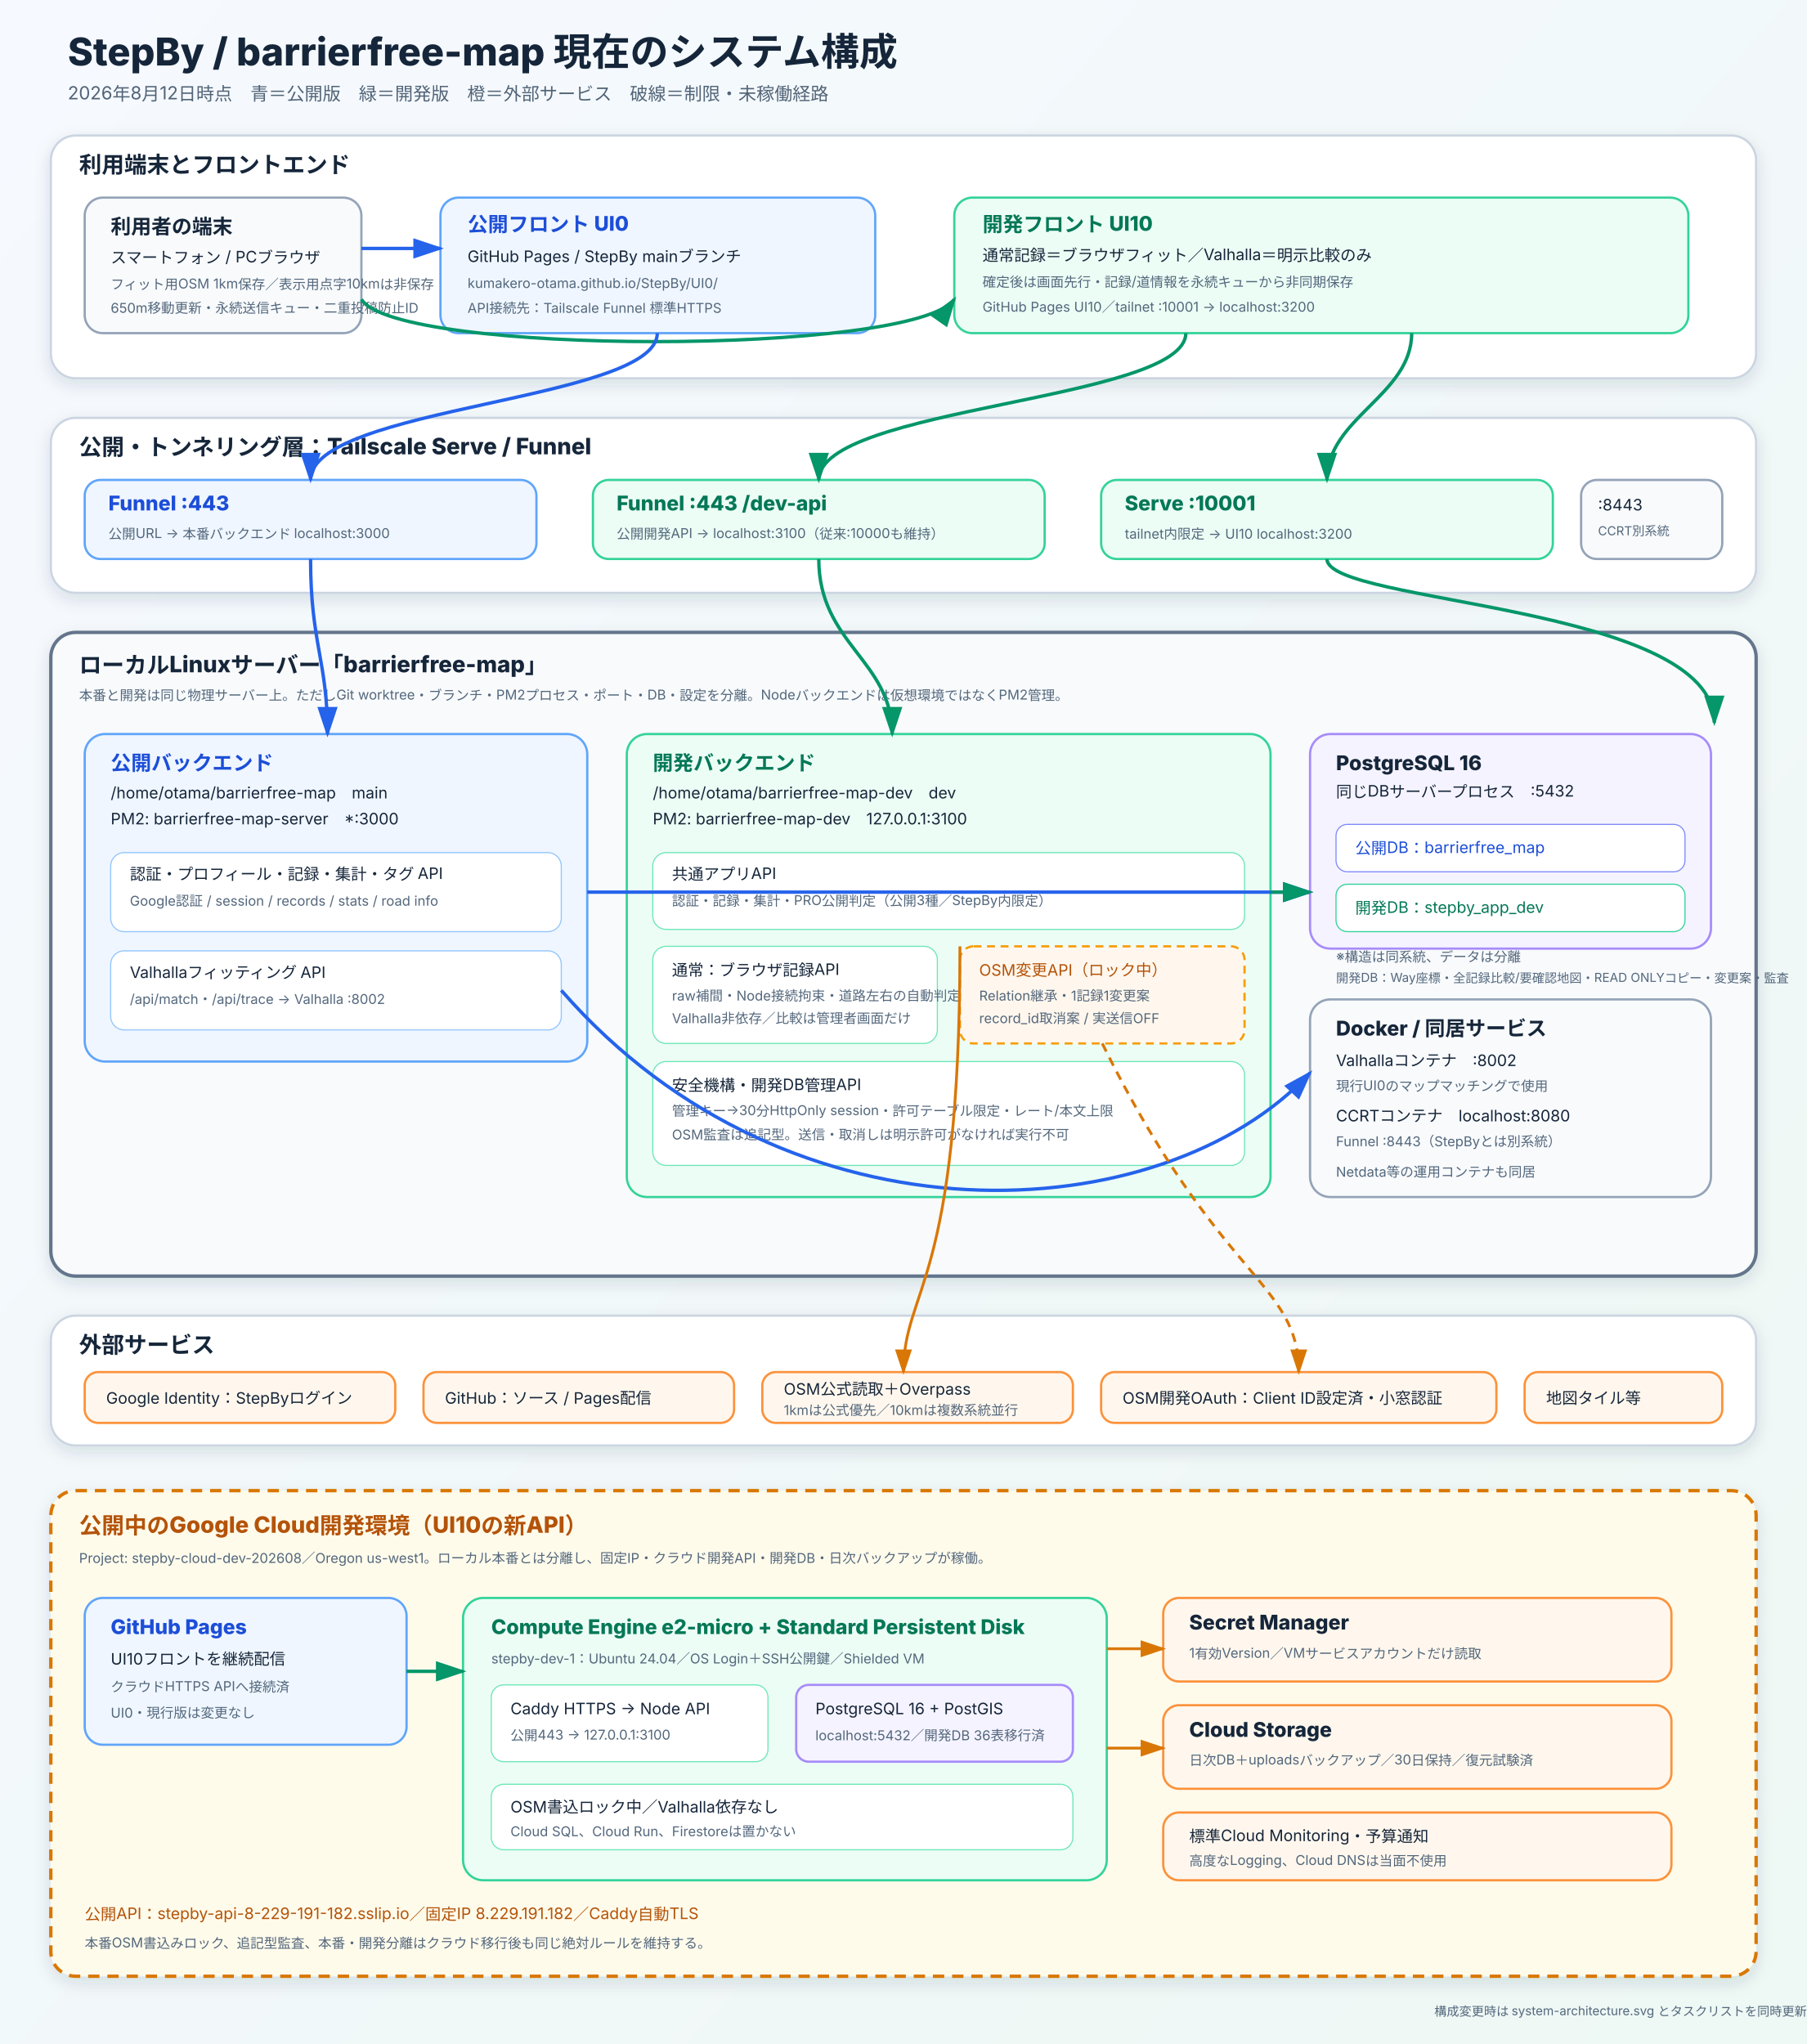
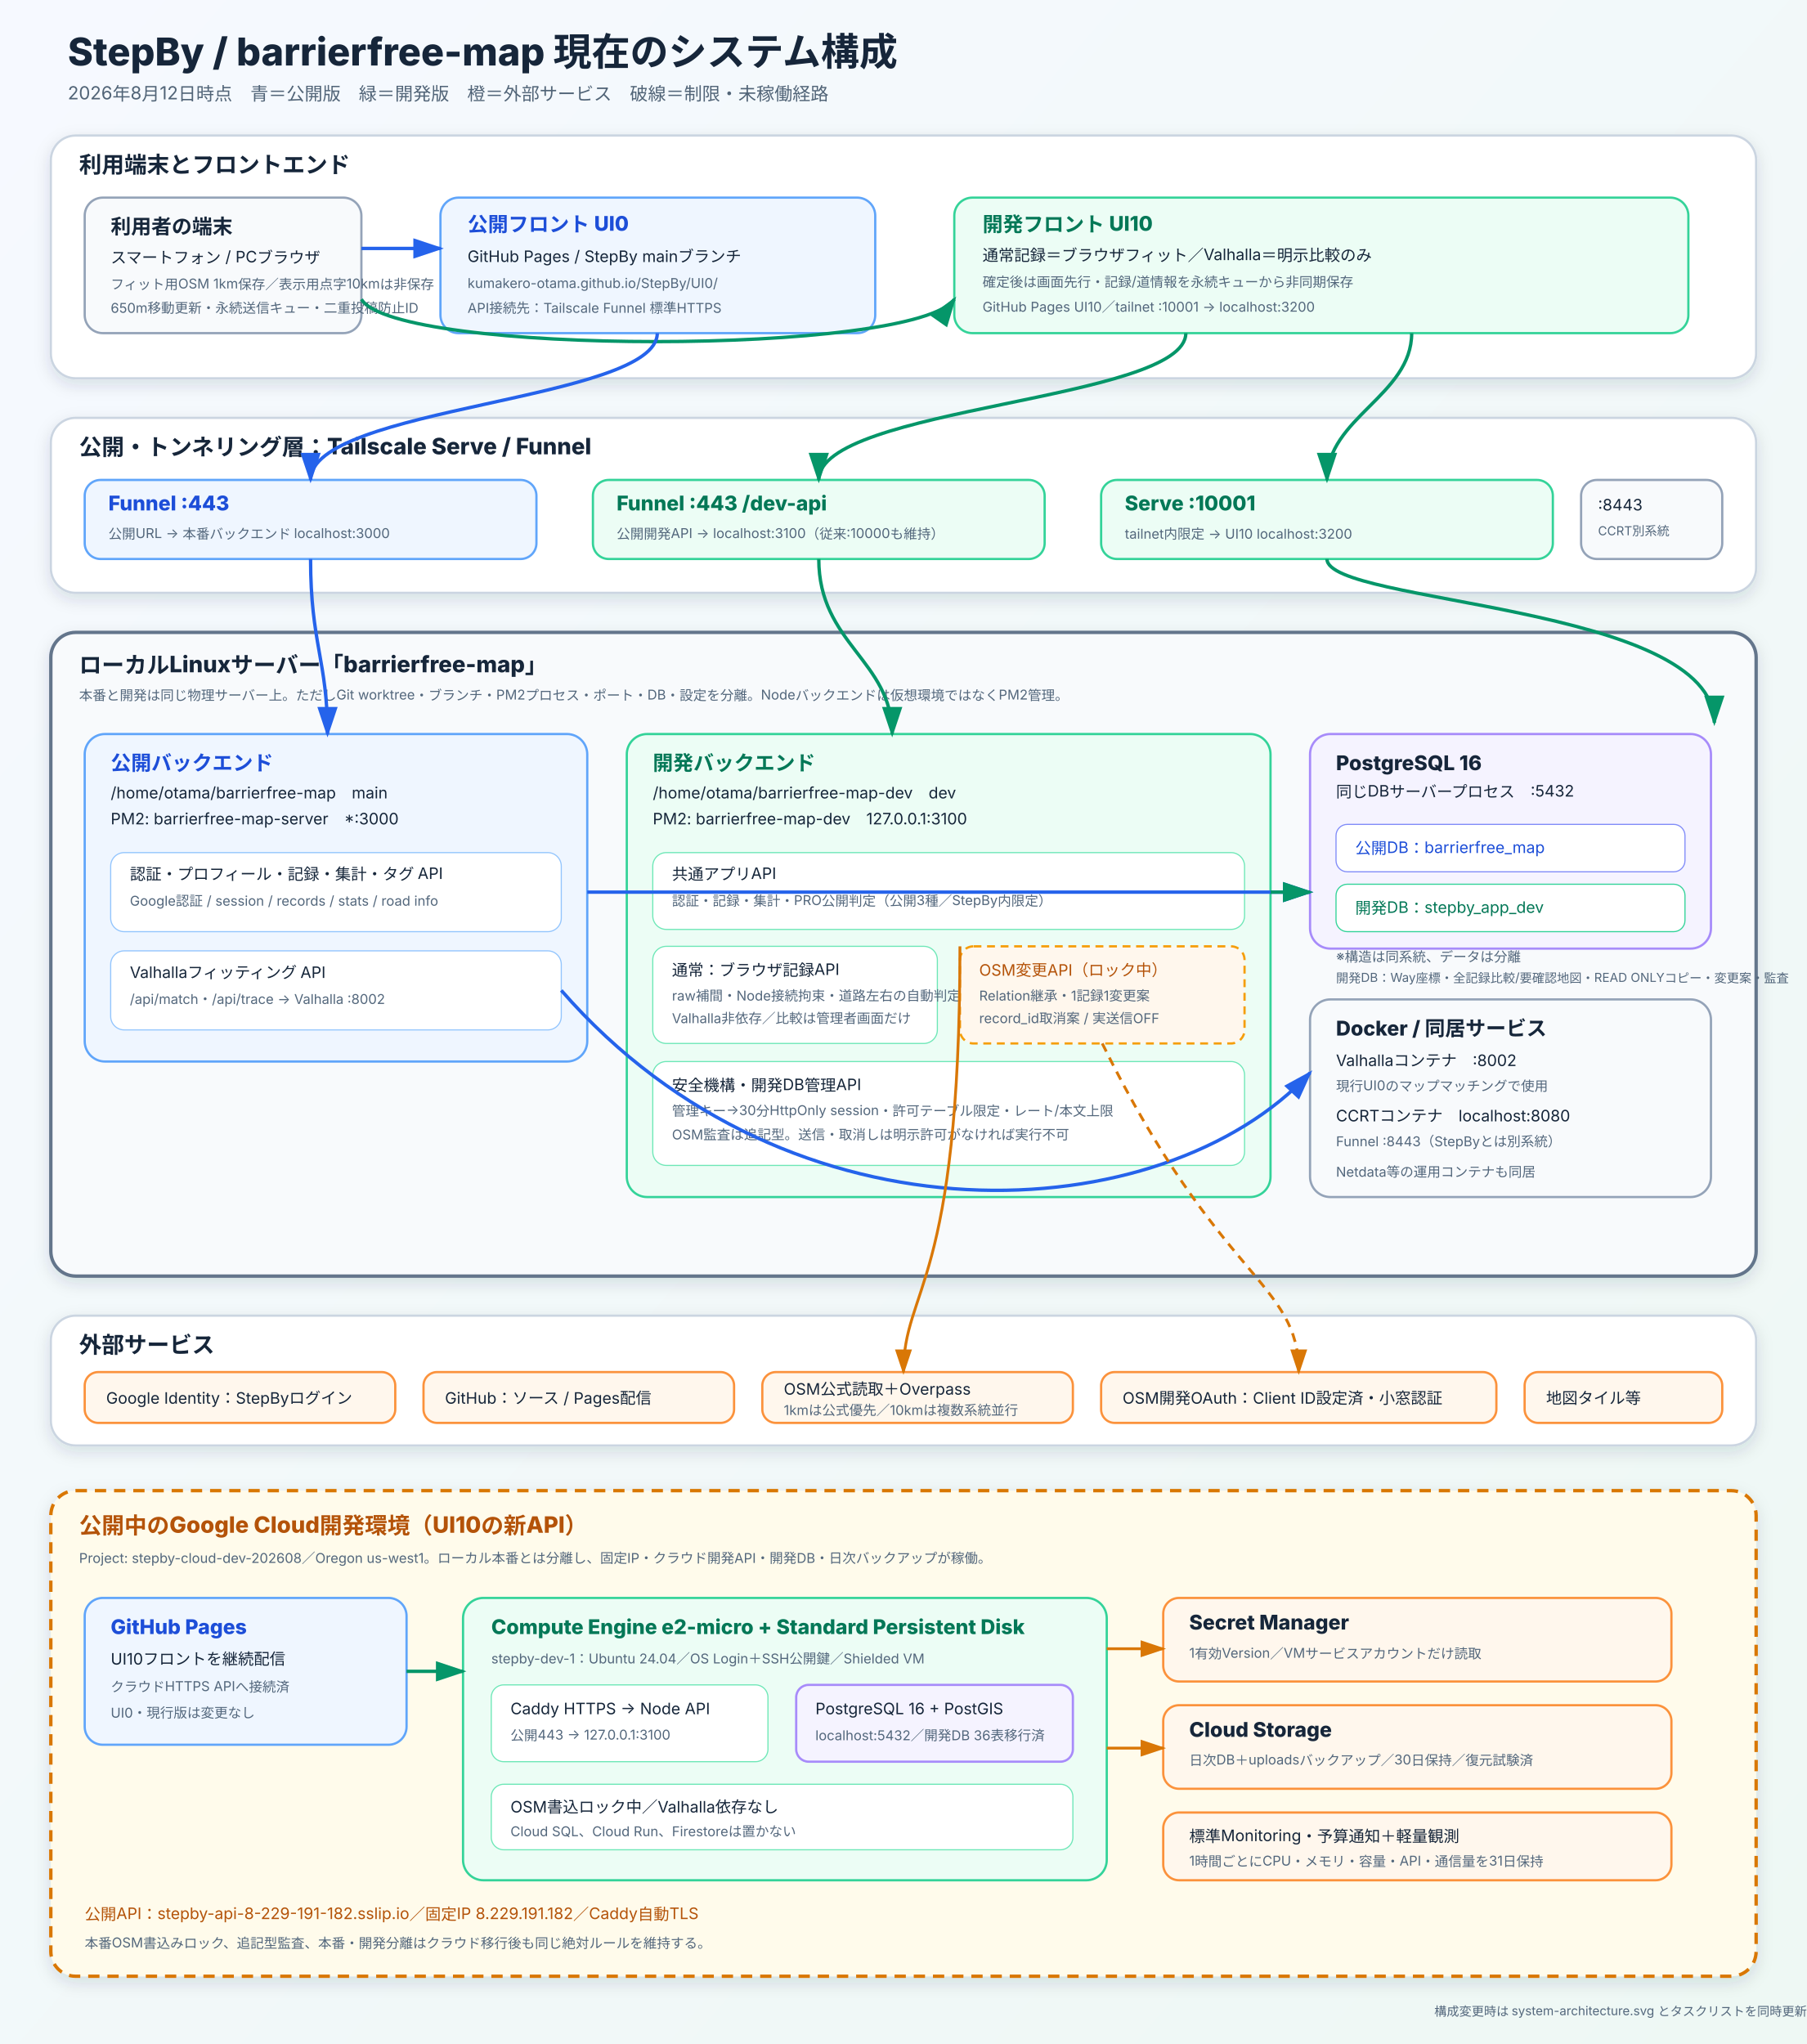
<svg xmlns="http://www.w3.org/2000/svg" width="1600" height="1810" viewBox="0 0 1600 1810" role="img" aria-labelledby="title desc">
  <defs>
    <linearGradient id="bg" x1="0" y1="0" x2="1" y2="1">
      <stop stop-color="#f6f9ff" />
      <stop offset="1" stop-color="#eef8f4" />
    </linearGradient>
    <filter id="shadow" x="-20%" y="-20%" width="140%" height="140%">
      <feDropShadow dx="0" dy="5" stdDeviation="7" flood-color="#19324d" flood-opacity=".13" />
    </filter>
    <marker id="arrowBlue" markerWidth="10" markerHeight="10" refX="8" refY="3" orient="auto">
      <path d="M0,0 L0,6 L9,3 z" fill="#2563eb" />
    </marker>
    <marker id="arrowGreen" markerWidth="10" markerHeight="10" refX="8" refY="3" orient="auto">
      <path d="M0,0 L0,6 L9,3 z" fill="#059669" />
    </marker>
    <marker id="arrowOrange" markerWidth="10" markerHeight="10" refX="8" refY="3" orient="auto">
      <path d="M0,0 L0,6 L9,3 z" fill="#d97706" />
    </marker>
    <marker id="arrowGray" markerWidth="10" markerHeight="10" refX="8" refY="3" orient="auto">
      <path d="M0,0 L0,6 L9,3 z" fill="#64748b" />
    </marker>
    <style>
      text{font-family:-apple-system,BlinkMacSystemFont,"Segoe UI","Noto Sans JP",sans-serif;fill:#16263a}
      .title{font-size:34px;font-weight:800}.subtitle{font-size:16px;fill:#516477}.section{font-size:20px;font-weight:800}.boxTitle{font-size:18px;font-weight:800}.body{font-size:14px}.small{font-size:12px;fill:#53677c}.tiny{font-size:11px;fill:#53677c}.white{fill:#fff}.prodText{fill:#1d4ed8}.devText{fill:#047857}.warnText{fill:#b45309}.muted{fill:#64748b}
      .outer{fill:#fff;stroke:#cbd5e1;stroke-width:2}.prod{fill:#eff6ff;stroke:#60a5fa;stroke-width:2}.dev{fill:#ecfdf5;stroke:#34d399;stroke-width:2}.db{fill:#f5f3ff;stroke:#a78bfa;stroke-width:2}.external{fill:#fff7ed;stroke:#fb923c;stroke-width:2}.infra{fill:#f8fafc;stroke:#94a3b8;stroke-width:2}.locked{fill:#fff7ed;stroke:#f59e0b;stroke-width:2;stroke-dasharray:7 5}.lineProd{fill:none;stroke:#2563eb;stroke-width:3;marker-end:url(#arrowBlue)}.lineDev{fill:none;stroke:#059669;stroke-width:3;marker-end:url(#arrowGreen)}.lineExt{fill:none;stroke:#d97706;stroke-width:2.5;marker-end:url(#arrowOrange)}.lineGray{fill:none;stroke:#64748b;stroke-width:2.5;marker-end:url(#arrowGray)}.dash{stroke-dasharray:8 6}.pill{rx:12;ry:12}
    </style>
  </defs>
  <rect width="1600" height="1810" fill="url(#bg)" />
  <text x="60" y="58" class="title">StepBy / barrierfree-map 現在のシステム構成</text>
  <text x="60" y="88" class="subtitle">2026年8月12日時点　青＝公開版　緑＝開発版　橙＝外部サービス　破線＝制限・未稼働経路</text>
  <rect x="45" y="120" width="1510" height="215" rx="22" class="outer" filter="url(#shadow)" />
  <text x="70" y="153" class="section">利用端末とフロントエンド</text>
  <rect x="75" y="175" width="245" height="120" rx="16" class="infra" />
  <text x="98" y="207" class="boxTitle">利用者の端末</text>
  <text x="98" y="233" class="body">スマートフォン / PCブラウザ</text>
  <text x="98" y="256" class="small">フィット用OSM 1km保存／表示用点字10kmは非保存</text>
  <text x="98" y="277" class="small">650m移動更新・永続送信キュー・二重投稿防止ID</text>
  <rect x="390" y="175" width="385" height="120" rx="16" class="prod" />
  <text x="414" y="205" class="boxTitle prodText">公開フロント UI0</text>
  <text x="414" y="232" class="body">GitHub Pages / StepBy mainブランチ</text>
  <text x="414" y="255" class="small">kumakero-otama.github.io/StepBy/UI0/</text>
  <text x="414" y="277" class="small">API接続先：Tailscale Funnel 標準HTTPS</text>
  <rect x="845" y="175" width="650" height="120" rx="16" class="dev" />
  <text x="870" y="205" class="boxTitle devText">開発フロント UI10</text>
  <text x="870" y="231" class="body">通常記録＝ブラウザフィット／Valhalla＝明示比較のみ</text>
  <text x="870" y="254" class="small">確定後は画面先行・記録/道情報を永続キューから非同期保存</text>
  <text x="870" y="276" class="small">GitHub Pages UI10／tailnet :10001 → localhost:3200</text>
  <path d="M320 220 H390" class="lineProd" />
  <path d="M320 265 C350 315 810 315 845 265" class="lineDev" />
  <rect x="45" y="370" width="1510" height="155" rx="22" class="outer" filter="url(#shadow)" />
  <text x="70" y="403" class="section">公開・トンネリング層：Tailscale Serve / Funnel</text>
  <rect x="75" y="425" width="400" height="70" rx="14" class="prod" />
  <text x="96" y="452" class="boxTitle prodText">Funnel :443</text>
  <text x="96" y="477" class="small">公開URL → 本番バックエンド localhost:3000</text>
  <rect x="525" y="425" width="400" height="70" rx="14" class="dev" />
  <text x="546" y="452" class="boxTitle devText">Funnel :443 /dev-api</text>
  <text x="546" y="477" class="small">公開開発API → localhost:3100（従来:10000も維持）</text>
  <rect x="975" y="425" width="400" height="70" rx="14" class="dev" />
  <text x="996" y="452" class="boxTitle devText">Serve :10001</text>
  <text x="996" y="477" class="small">tailnet内限定 → UI10 localhost:3200</text>
  <rect x="1400" y="425" width="125" height="70" rx="14" class="infra" />
  <text x="1415" y="452" class="body">:8443</text>
  <text x="1415" y="474" class="tiny">CCRT別系統</text>
  <rect x="45" y="560" width="1510" height="570" rx="22" fill="#f8fafc" stroke="#64748b" stroke-width="3" filter="url(#shadow)" />
  <text x="70" y="596" class="section">ローカルLinuxサーバー「barrierfree-map」</text>
  <text x="70" y="620" class="small">本番と開発は同じ物理サーバー上。ただしGit worktree・ブランチ・PM2プロセス・ポート・DB・設定を分離。Nodeバックエンドは仮想環境ではなくPM2管理。</text>
  <rect x="75" y="650" width="445" height="290" rx="18" class="prod" />
  <text x="98" y="682" class="boxTitle prodText">公開バックエンド</text>
  <text x="98" y="707" class="body">/home/otama/barrierfree-map　main</text>
  <text x="98" y="730" class="body">PM2: barrierfree-map-server　*:3000</text>
  <rect x="98" y="755" width="399" height="70" rx="12" fill="#fff" stroke="#93c5fd" />
  <text x="115" y="779" class="body">認証・プロフィール・記録・集計・タグ API</text>
  <text x="115" y="802" class="small">Google認証 / session / records / stats / road info</text>
  <rect x="98" y="842" width="399" height="70" rx="12" fill="#fff" stroke="#93c5fd" />
  <text x="115" y="866" class="body">Valhallaフィッティング API</text>
  <text x="115" y="889" class="small">/api/match・/api/trace → Valhalla :8002</text>
  <rect x="555" y="650" width="570" height="410" rx="18" class="dev" />
  <text x="578" y="682" class="boxTitle devText">開発バックエンド</text>
  <text x="578" y="707" class="body">/home/otama/barrierfree-map-dev　dev</text>
  <text x="578" y="730" class="body">PM2: barrierfree-map-dev　127.0.0.1:3100</text>
  <rect x="578" y="755" width="524" height="68" rx="12" fill="#fff" stroke="#6ee7b7" />
  <text x="595" y="779" class="body">共通アプリAPI</text>
  <text x="595" y="802" class="small">認証・記録・集計・PRO公開判定（公開3種／StepBy内限定）</text>
  <rect x="578" y="838" width="252" height="86" rx="12" fill="#fff" stroke="#6ee7b7" />
  <text x="595" y="864" class="body">通常：ブラウザ記録API</text>
  <text x="595" y="886" class="small">raw補間・Node接続拘束・道路左右の自動判定</text>
  <text x="595" y="906" class="small">Valhalla非依存／比較は管理者画面だけ</text>
  <rect x="850" y="838" width="252" height="86" rx="12" class="locked" />
  <text x="867" y="864" class="body warnText">OSM変更API（ロック中）</text>
  <text x="867" y="886" class="small">Relation継承・1記録1変更案</text>
  <text x="867" y="906" class="small">record_id取消案 / 実送信OFF</text>
  <rect x="578" y="940" width="524" height="92" rx="12" fill="#fff" stroke="#6ee7b7" />
  <text x="595" y="966" class="body">安全機構・開発DB管理API</text>
  <text x="595" y="988" class="small">管理キー→30分HttpOnly session・許可テーブル限定・レート/本文上限</text>
  <text x="595" y="1009" class="small">OSM監査は追記型。送信・取消しは明示許可がなければ実行不可</text>
  <rect x="1160" y="650" width="355" height="190" rx="18" class="db" />
  <text x="1183" y="682" class="boxTitle">PostgreSQL 16</text>
  <text x="1183" y="706" class="body">同じDBサーバープロセス　:5432</text>
  <rect x="1183" y="730" width="309" height="42" rx="10" fill="#fff" stroke="#818cf8" />
  <text x="1200" y="756" class="body prodText">公開DB：barrierfree_map</text>
  <rect x="1183" y="783" width="309" height="42" rx="10" fill="#fff" stroke="#34d399" />
  <text x="1200" y="809" class="body devText">開発DB：stepby_app_dev</text>
  <text x="1183" y="851" class="small">※構造は同系統、データは分離</text>
  <text x="1183" y="870" class="tiny">開発DB：Way座標・全記録比較/要確認地図・READ ONLYコピー・変更案・監査</text>
  <rect x="1160" y="885" width="355" height="175" rx="18" class="infra" />
  <text x="1183" y="917" class="boxTitle">Docker / 同居サービス</text>
  <text x="1183" y="944" class="body">Valhallaコンテナ　:8002</text>
  <text x="1183" y="966" class="small">現行UI0のマップマッチングで使用</text>
  <text x="1183" y="993" class="body">CCRTコンテナ　localhost:8080</text>
  <text x="1183" y="1015" class="small">Funnel :8443（StepByとは別系統）</text>
  <text x="1183" y="1042" class="small">Netdata等の運用コンテナも同居</text>
  <path d="M520 790 H1160" class="lineProd" />
  <path d="M1125 790 H1160" class="lineDev" />
  <path d="M497 877 C700 1110 1030 1090 1160 950" class="lineProd" />
  <rect x="45" y="1165" width="1510" height="115" rx="22" class="outer" filter="url(#shadow)" />
  <text x="70" y="1198" class="section">外部サービス</text>
  <rect x="75" y="1215" width="275" height="45" rx="12" class="external" />
  <text x="94" y="1243" class="body">Google Identity：StepByログイン</text>
  <rect x="375" y="1215" width="275" height="45" rx="12" class="external" />
  <text x="394" y="1243" class="body">GitHub：ソース / Pages配信</text>
  <rect x="675" y="1215" width="275" height="45" rx="12" class="external" />
  <text x="694" y="1235" class="body">OSM公式読取＋Overpass</text>
  <text x="694" y="1253" class="small">1kmは公式優先／10kmは複数系統並行</text>
  <rect x="975" y="1215" width="350" height="45" rx="12" class="external" />
  <text x="994" y="1243" class="body">OSM開発OAuth：Client ID設定済・小窓認証</text>
  <rect x="1350" y="1215" width="175" height="45" rx="12" class="external" />
  <text x="1369" y="1243" class="body">地図タイル等</text>
  <path d="M850 838 C850 1140 800 1140 800 1215" class="lineExt" />
  <path d="M976 924 C1080 1135 1150 1135 1150 1215" class="lineExt dash" />
  <path d="M582 295 C582 355 275 360 275 425" class="lineProd" />
  <path d="M1050 295 C1050 355 725 360 725 425" class="lineDev" />
  <path d="M1250 295 C1250 350 1175 370 1175 425" class="lineDev" />
  <path d="M275 495 C275 570 290 585 290 650" class="lineProd" />
  <path d="M725 495 C725 570 790 585 790 650" class="lineDev" />
  <path d="M1175 495 C1175 535 1518 535 1518 640" class="lineDev" />
  <rect x="45" y="1320" width="1510" height="430" rx="22" fill="#fffbeb" stroke="#d97706" stroke-width="3" stroke-dasharray="10 7" filter="url(#shadow)" />
  <text x="70" y="1358" class="section warnText">公開中のGoogle Cloud開発環境（UI10の新API）</text>
  <text x="70" y="1384" class="small">Project: stepby-cloud-dev-202608／Oregon us-west1。ローカル本番とは分離し、固定IP・クラウド開発API・開発DB・日次バックアップが稼働。</text>
  <rect x="75" y="1415" width="285" height="130" rx="16" class="prod" />
  <text x="98" y="1447" class="boxTitle prodText">GitHub Pages</text>
  <text x="98" y="1474" class="body">UI10フロントを継続配信</text>
  <text x="98" y="1498" class="small">クラウドHTTPS APIへ接続済</text>
  <text x="98" y="1521" class="small">UI0・現行版は変更なし</text>
  <rect x="410" y="1415" width="570" height="250" rx="18" class="dev" />
  <text x="435" y="1447" class="boxTitle devText">Compute Engine e2-micro + Standard Persistent Disk</text>
  <text x="435" y="1473" class="small">stepby-dev-1：Ubuntu 24.04／OS Login＋SSH公開鍵／Shielded VM</text>
  <rect x="435" y="1492" width="245" height="68" rx="11" fill="#fff" stroke="#6ee7b7" />
  <text x="452" y="1518" class="body">Caddy HTTPS → Node API</text>
  <text x="452" y="1541" class="small">公開443 → 127.0.0.1:3100</text>
  <rect x="705" y="1492" width="245" height="68" rx="11" class="db" />
  <text x="722" y="1518" class="body">PostgreSQL 16 + PostGIS</text>
  <text x="722" y="1541" class="small">localhost:5432／開発DB 36表移行済</text>
  <rect x="435" y="1580" width="515" height="58" rx="11" fill="#fff" stroke="#6ee7b7" />
  <text x="452" y="1605" class="body">OSM書込ロック中／Valhalla依存なし</text>
  <text x="452" y="1626" class="small">Cloud SQL、Cloud Run、Firestoreは置かない</text>
  <rect x="1030" y="1415" width="450" height="74" rx="14" class="external" />
  <text x="1053" y="1443" class="boxTitle">Secret Manager</text>
  <text x="1053" y="1468" class="small">1有効Version／VMサービスアカウントだけ読取</text>
  <rect x="1030" y="1510" width="450" height="74" rx="14" class="external" />
  <text x="1053" y="1538" class="boxTitle">Cloud Storage</text>
  <text x="1053" y="1563" class="small">日次DB＋uploadsバックアップ／30日保持／復元試験済</text>
  <rect x="1030" y="1605" width="450" height="60" rx="14" class="external" />
-   <text x="1053" y="1631" class="body">標準Cloud Monitoring・予算通知</text>
-   <text x="1053" y="1652" class="small">高度なLogging、Cloud DNSは当面不使用</text>
+   <text x="1053" y="1631" class="body">標準Monitoring・予算通知＋軽量観測</text>
+   <text x="1053" y="1652" class="small">1時間ごとにCPU・メモリ・容量・API・通信量を31日保持</text>
  <path d="M360 1480 H410" class="lineDev" />
  <path d="M980 1460 H1030" class="lineExt" />
  <path d="M980 1548 H1030" class="lineExt" />
  <text x="75" y="1700" class="body warnText">公開API：stepby-api-8-229-191-182.sslip.io／固定IP 8.229.191.182／Caddy自動TLS</text>
  <text x="75" y="1725" class="small">本番OSM書込みロック、追記型監査、本番・開発分離はクラウド移行後も同じ絶対ルールを維持する。</text>
  <text x="1270" y="1785" class="tiny">構成変更時は system-architecture.svg とタスクリストを同時更新する</text>
</svg>
